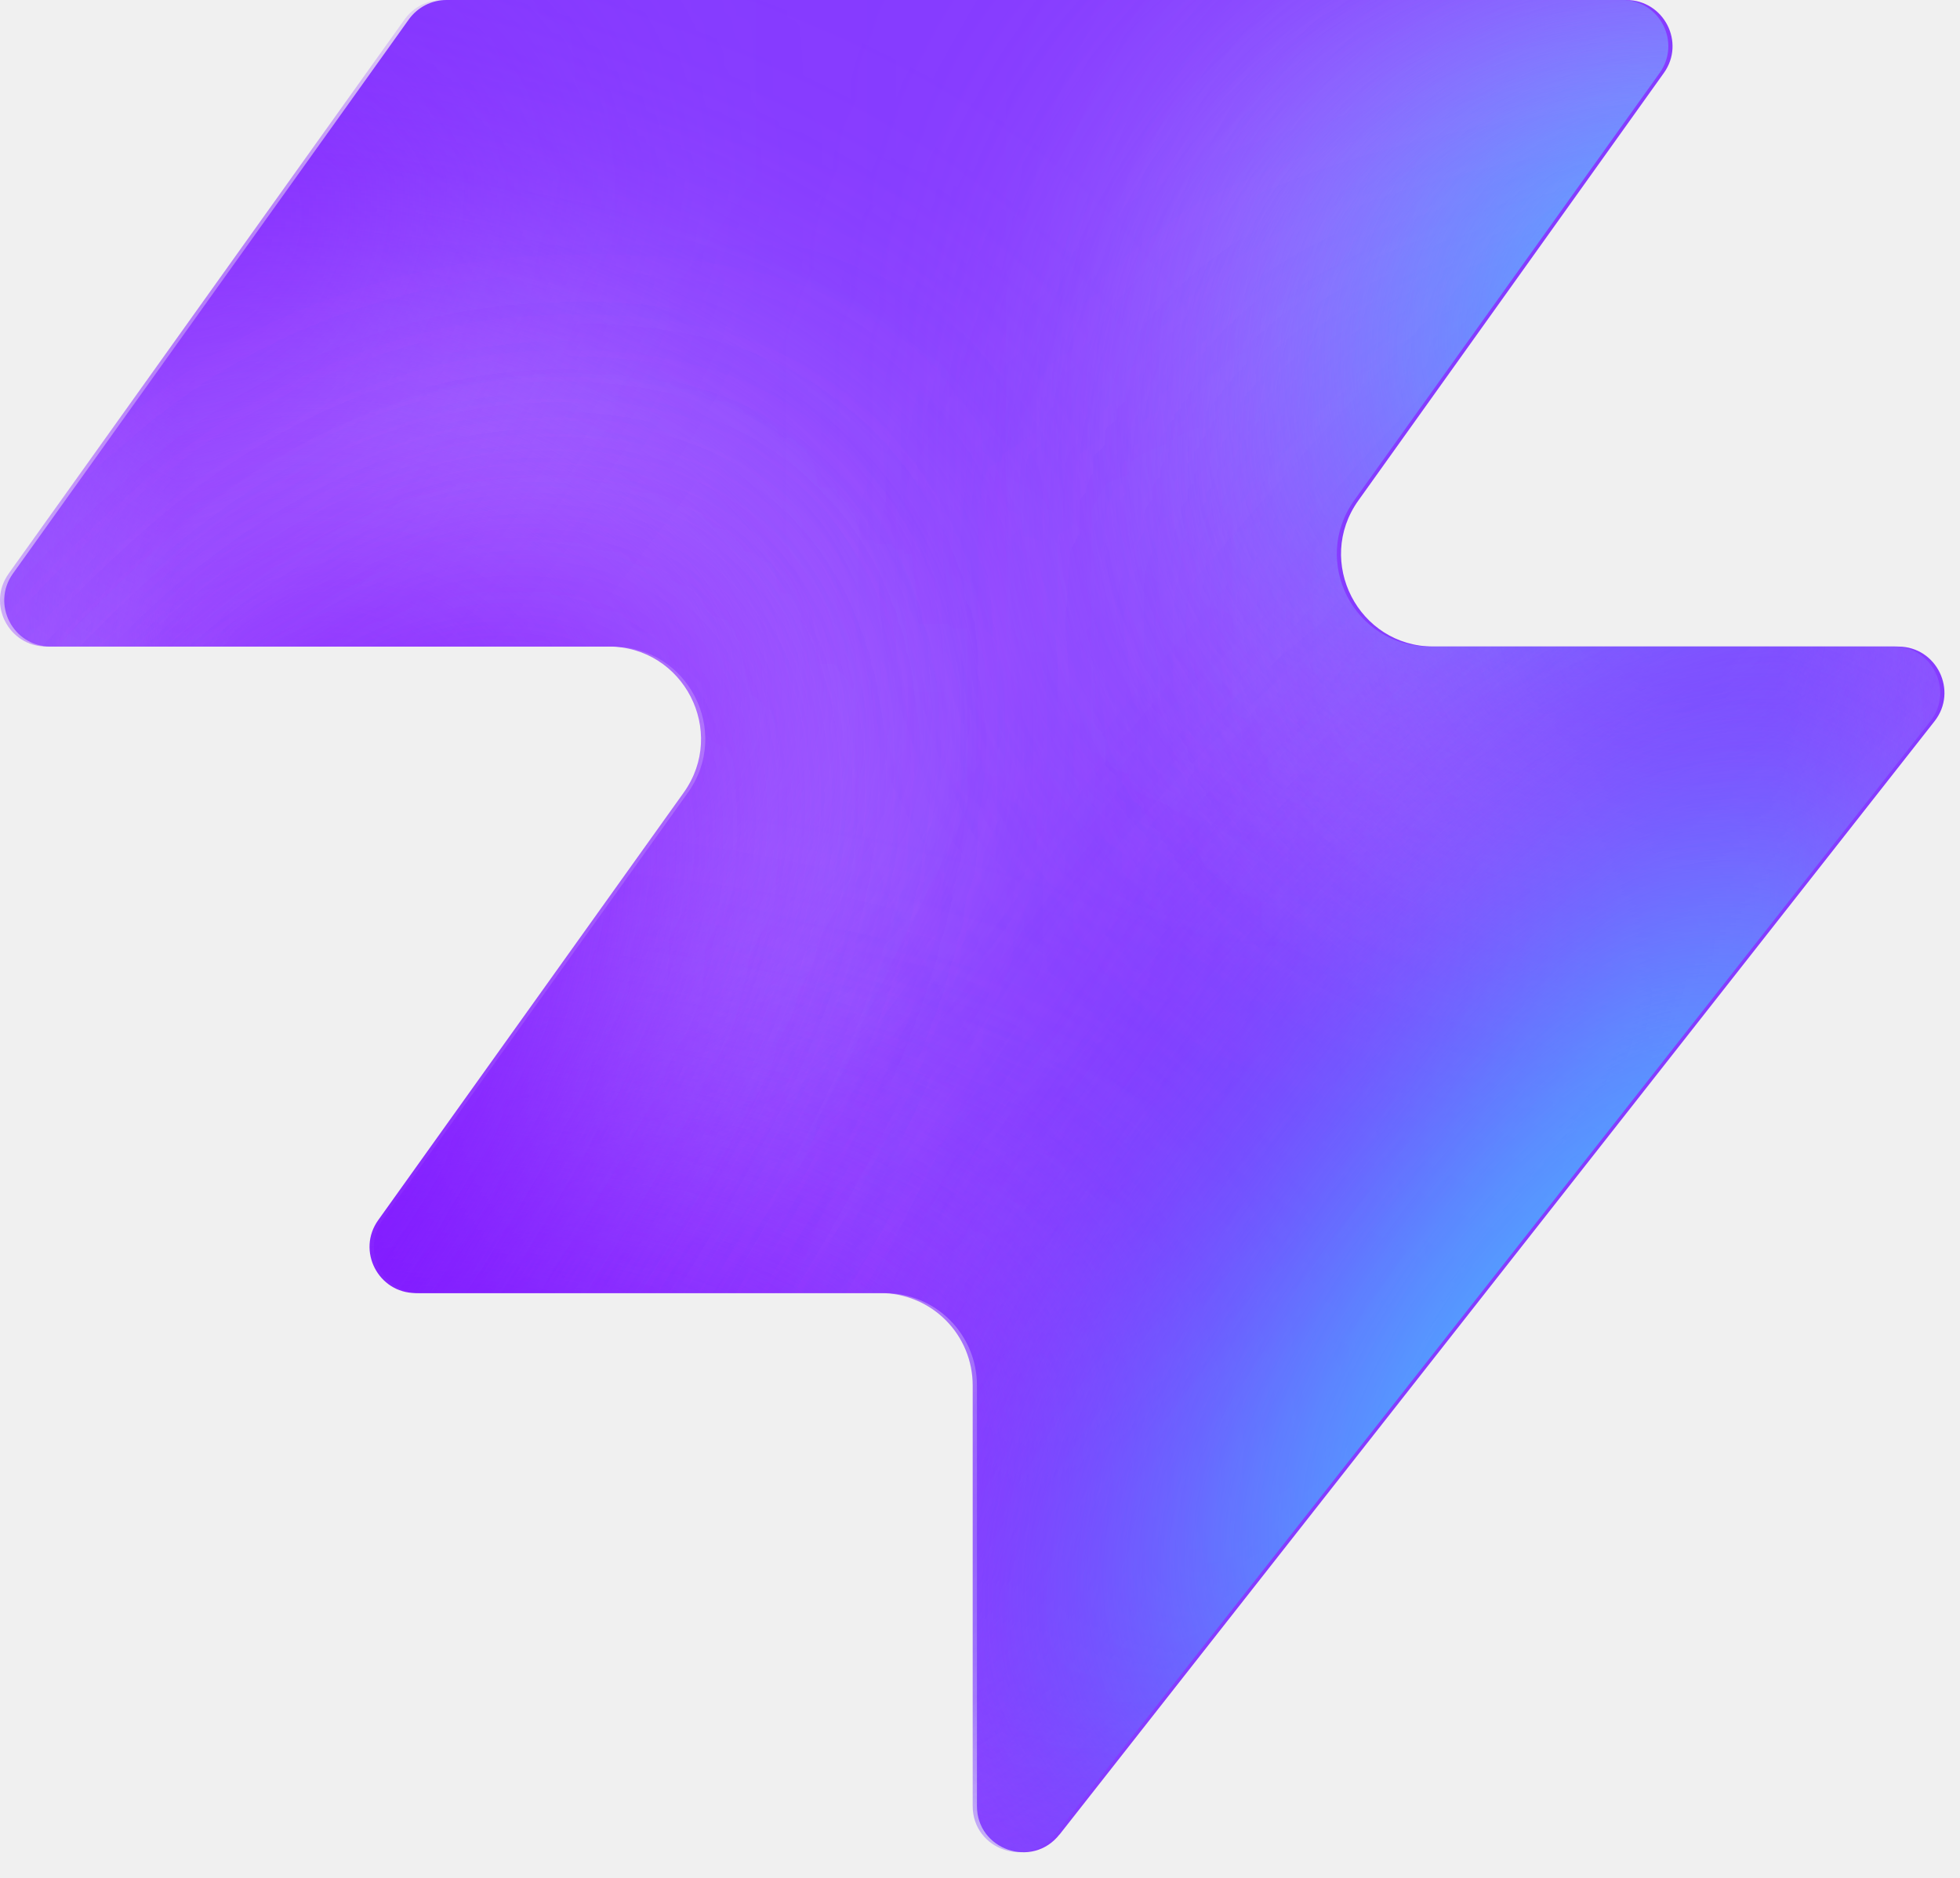
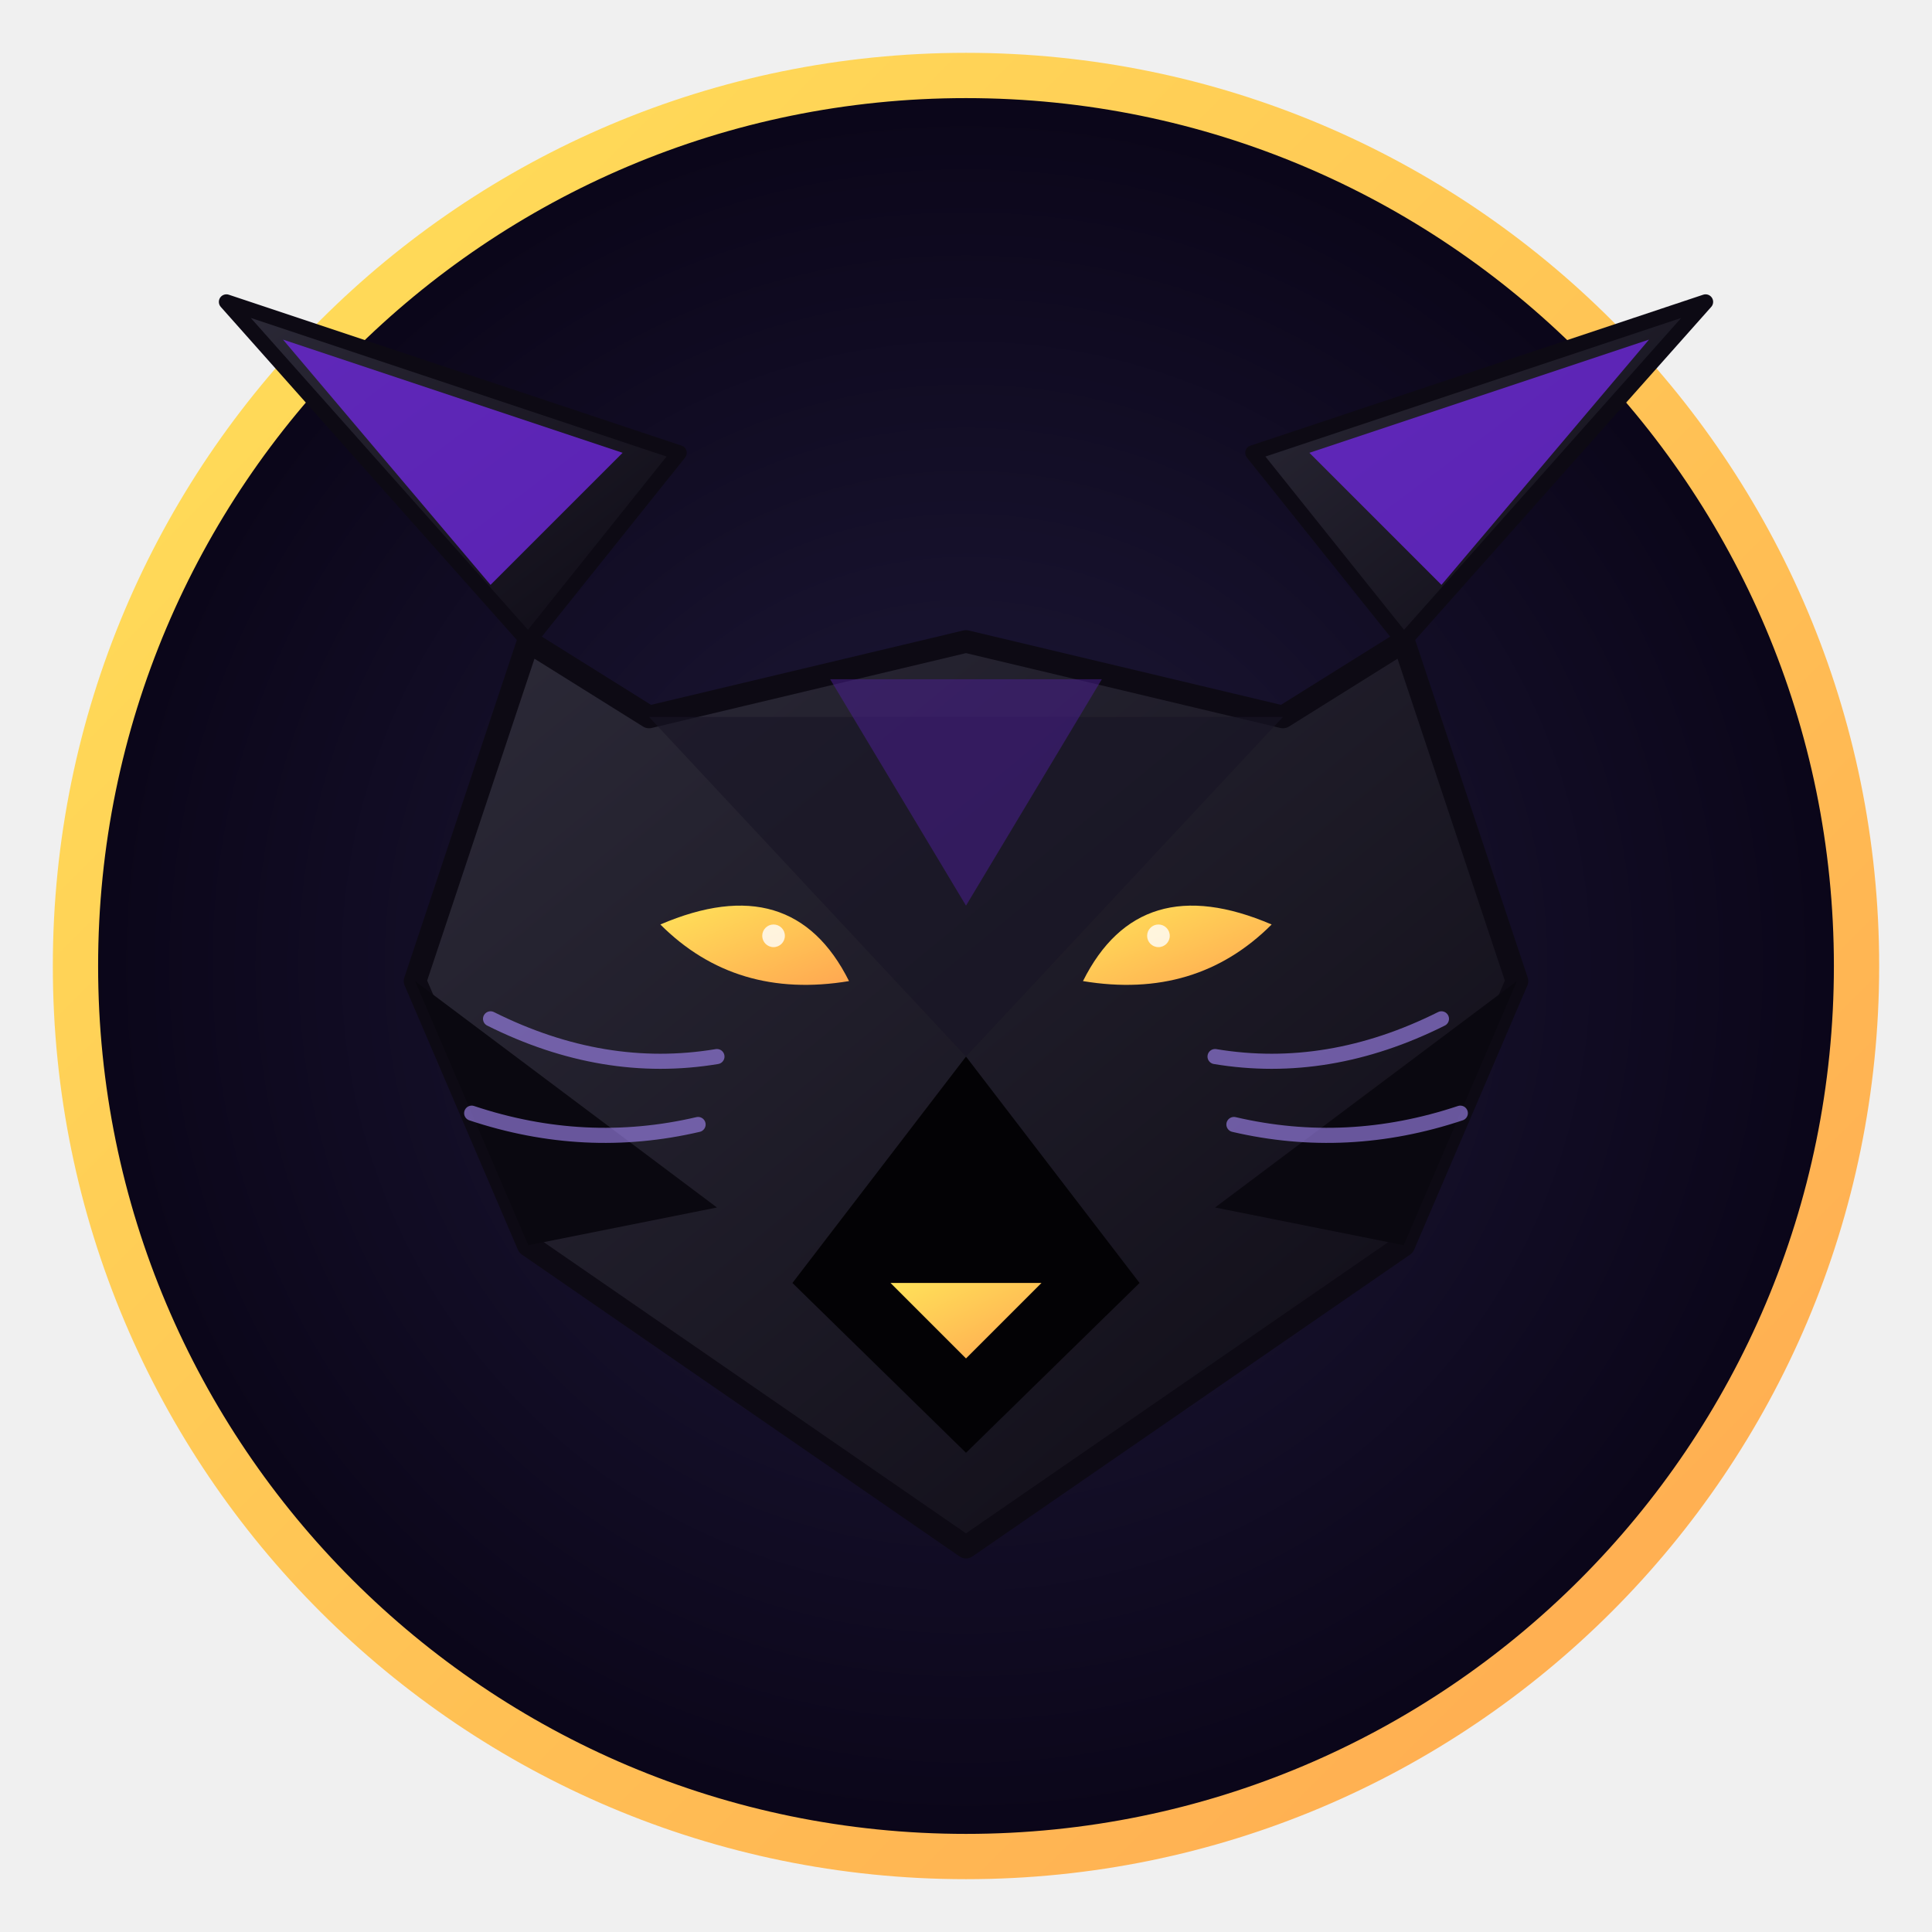
- <svg xmlns="http://www.w3.org/2000/svg" width="48" height="46" fill="none" viewBox="0 0 48 46">
-   <path fill="#863bff" d="M25.946 44.938c-.664.845-2.021.375-2.021-.698V33.937a2.26 2.26 0 0 0-2.262-2.262H10.287c-.92 0-1.456-1.04-.92-1.788l7.48-10.471c1.07-1.497 0-3.578-1.842-3.578H1.237c-.92 0-1.456-1.04-.92-1.788L10.013.474c.214-.297.556-.474.92-.474h28.894c.92 0 1.456 1.04.92 1.788l-7.48 10.471c-1.07 1.498 0 3.579 1.842 3.579h11.377c.943 0 1.473 1.088.89 1.83L25.947 44.94z" style="fill:#863bff;fill:color(display-p3 .525 .23 1);fill-opacity:1" />
-   <mask id="a" width="48" height="46" x="0" y="0" maskUnits="userSpaceOnUse" style="mask-type:alpha">
-     <path fill="#000" d="M25.842 44.938c-.664.844-2.021.375-2.021-.698V33.937a2.26 2.26 0 0 0-2.262-2.262H10.183c-.92 0-1.456-1.04-.92-1.788l7.48-10.471c1.07-1.498 0-3.579-1.842-3.579H1.133c-.92 0-1.456-1.04-.92-1.787L9.91.473c.214-.297.556-.474.92-.474h28.894c.92 0 1.456 1.04.92 1.788l-7.48 10.471c-1.07 1.498 0 3.578 1.842 3.578h11.377c.943 0 1.473 1.088.89 1.832L25.843 44.94z" style="fill:#000;fill-opacity:1" />
-   </mask>
-   <g mask="url(#a)">
-     <g filter="url(#b)">
-       <ellipse cx="5.508" cy="14.704" fill="#ede6ff" rx="5.508" ry="14.704" style="fill:#ede6ff;fill:color(display-p3 .927 .903 1);fill-opacity:1" transform="matrix(.00324 1 1 -.00324 -4.47 31.516)" />
-     </g>
-     <g filter="url(#c)">
-       <ellipse cx="10.399" cy="29.851" fill="#ede6ff" rx="10.399" ry="29.851" style="fill:#ede6ff;fill:color(display-p3 .927 .903 1);fill-opacity:1" transform="matrix(.00324 1 1 -.00324 -39.328 7.883)" />
-     </g>
-     <g filter="url(#d)">
-       <ellipse cx="5.508" cy="30.487" fill="#7e14ff" rx="5.508" ry="30.487" style="fill:#7e14ff;fill:color(display-p3 .492 .077 1);fill-opacity:1" transform="rotate(89.814 -25.913 -14.639)scale(1 -1)" />
-     </g>
-     <g filter="url(#e)">
-       <ellipse cx="5.508" cy="30.599" fill="#7e14ff" rx="5.508" ry="30.599" style="fill:#7e14ff;fill:color(display-p3 .492 .077 1);fill-opacity:1" transform="rotate(89.814 -32.644 -3.334)scale(1 -1)" />
-     </g>
-     <g filter="url(#f)">
-       <ellipse cx="5.508" cy="30.599" fill="#7e14ff" rx="5.508" ry="30.599" style="fill:#7e14ff;fill:color(display-p3 .492 .077 1);fill-opacity:1" transform="matrix(.00324 1 1 -.00324 -34.34 30.47)" />
-     </g>
-     <g filter="url(#g)">
-       <ellipse cx="14.072" cy="22.078" fill="#ede6ff" rx="14.072" ry="22.078" style="fill:#ede6ff;fill:color(display-p3 .927 .903 1);fill-opacity:1" transform="rotate(93.35 24.506 48.493)scale(-1 1)" />
-     </g>
-     <g filter="url(#h)">
-       <ellipse cx="3.47" cy="21.501" fill="#7e14ff" rx="3.47" ry="21.501" style="fill:#7e14ff;fill:color(display-p3 .492 .077 1);fill-opacity:1" transform="rotate(89.009 28.708 47.59)scale(-1 1)" />
-     </g>
-     <g filter="url(#i)">
-       <ellipse cx="3.47" cy="21.501" fill="#7e14ff" rx="3.47" ry="21.501" style="fill:#7e14ff;fill:color(display-p3 .492 .077 1);fill-opacity:1" transform="rotate(89.009 28.708 47.59)scale(-1 1)" />
-     </g>
-     <g filter="url(#j)">
-       <ellipse cx=".387" cy="8.972" fill="#7e14ff" rx="4.407" ry="29.108" style="fill:#7e14ff;fill:color(display-p3 .492 .077 1);fill-opacity:1" transform="rotate(39.51 .387 8.972)" />
-     </g>
-     <g filter="url(#k)">
-       <ellipse cx="47.523" cy="-6.092" fill="#7e14ff" rx="4.407" ry="29.108" style="fill:#7e14ff;fill:color(display-p3 .492 .077 1);fill-opacity:1" transform="rotate(37.892 47.523 -6.092)" />
-     </g>
-     <g filter="url(#l)">
-       <ellipse cx="41.412" cy="6.333" fill="#47bfff" rx="5.971" ry="9.665" style="fill:#47bfff;fill:color(display-p3 .28 .748 1);fill-opacity:1" transform="rotate(37.892 41.412 6.333)" />
-     </g>
-     <g filter="url(#m)">
-       <ellipse cx="-1.879" cy="38.332" fill="#7e14ff" rx="4.407" ry="29.108" style="fill:#7e14ff;fill:color(display-p3 .492 .077 1);fill-opacity:1" transform="rotate(37.892 -1.88 38.332)" />
-     </g>
-     <g filter="url(#n)">
-       <ellipse cx="-1.879" cy="38.332" fill="#7e14ff" rx="4.407" ry="29.108" style="fill:#7e14ff;fill:color(display-p3 .492 .077 1);fill-opacity:1" transform="rotate(37.892 -1.88 38.332)" />
-     </g>
-     <g filter="url(#o)">
-       <ellipse cx="35.651" cy="29.907" fill="#7e14ff" rx="4.407" ry="29.108" style="fill:#7e14ff;fill:color(display-p3 .492 .077 1);fill-opacity:1" transform="rotate(37.892 35.651 29.907)" />
-     </g>
-     <g filter="url(#p)">
-       <ellipse cx="38.418" cy="32.4" fill="#47bfff" rx="5.971" ry="15.297" style="fill:#47bfff;fill:color(display-p3 .28 .748 1);fill-opacity:1" transform="rotate(37.892 38.418 32.4)" />
-     </g>
-   </g>
+ <svg xmlns="http://www.w3.org/2000/svg" viewBox="0 0 512 512" width="100%" height="100%">
  <defs>
-     <filter id="b" width="60.045" height="41.654" x="-19.77" y="16.149" color-interpolation-filters="sRGB" filterUnits="userSpaceOnUse">
-       <feFlood flood-opacity="0" result="BackgroundImageFix" />
-       <feBlend in="SourceGraphic" in2="BackgroundImageFix" result="shape" />
-       <feGaussianBlur result="effect1_foregroundBlur_2002_17158" stdDeviation="7.659" />
-     </filter>
-     <filter id="c" width="90.34" height="51.437" x="-54.613" y="-7.533" color-interpolation-filters="sRGB" filterUnits="userSpaceOnUse">
-       <feFlood flood-opacity="0" result="BackgroundImageFix" />
-       <feBlend in="SourceGraphic" in2="BackgroundImageFix" result="shape" />
-       <feGaussianBlur result="effect1_foregroundBlur_2002_17158" stdDeviation="7.659" />
-     </filter>
-     <filter id="d" width="79.355" height="29.4" x="-49.64" y="2.03" color-interpolation-filters="sRGB" filterUnits="userSpaceOnUse">
-       <feFlood flood-opacity="0" result="BackgroundImageFix" />
-       <feBlend in="SourceGraphic" in2="BackgroundImageFix" result="shape" />
-       <feGaussianBlur result="effect1_foregroundBlur_2002_17158" stdDeviation="4.596" />
-     </filter>
-     <filter id="e" width="79.579" height="29.4" x="-45.045" y="20.029" color-interpolation-filters="sRGB" filterUnits="userSpaceOnUse">
-       <feFlood flood-opacity="0" result="BackgroundImageFix" />
-       <feBlend in="SourceGraphic" in2="BackgroundImageFix" result="shape" />
-       <feGaussianBlur result="effect1_foregroundBlur_2002_17158" stdDeviation="4.596" />
-     </filter>
-     <filter id="f" width="79.579" height="29.4" x="-43.513" y="21.178" color-interpolation-filters="sRGB" filterUnits="userSpaceOnUse">
-       <feFlood flood-opacity="0" result="BackgroundImageFix" />
-       <feBlend in="SourceGraphic" in2="BackgroundImageFix" result="shape" />
-       <feGaussianBlur result="effect1_foregroundBlur_2002_17158" stdDeviation="4.596" />
-     </filter>
-     <filter id="g" width="74.749" height="58.852" x="15.756" y="-17.901" color-interpolation-filters="sRGB" filterUnits="userSpaceOnUse">
-       <feFlood flood-opacity="0" result="BackgroundImageFix" />
-       <feBlend in="SourceGraphic" in2="BackgroundImageFix" result="shape" />
-       <feGaussianBlur result="effect1_foregroundBlur_2002_17158" stdDeviation="7.659" />
-     </filter>
-     <filter id="h" width="61.377" height="25.362" x="23.548" y="2.284" color-interpolation-filters="sRGB" filterUnits="userSpaceOnUse">
-       <feFlood flood-opacity="0" result="BackgroundImageFix" />
-       <feBlend in="SourceGraphic" in2="BackgroundImageFix" result="shape" />
-       <feGaussianBlur result="effect1_foregroundBlur_2002_17158" stdDeviation="4.596" />
-     </filter>
-     <filter id="i" width="61.377" height="25.362" x="23.548" y="2.284" color-interpolation-filters="sRGB" filterUnits="userSpaceOnUse">
-       <feFlood flood-opacity="0" result="BackgroundImageFix" />
-       <feBlend in="SourceGraphic" in2="BackgroundImageFix" result="shape" />
-       <feGaussianBlur result="effect1_foregroundBlur_2002_17158" stdDeviation="4.596" />
-     </filter>
-     <filter id="j" width="56.045" height="63.649" x="-27.636" y="-22.853" color-interpolation-filters="sRGB" filterUnits="userSpaceOnUse">
-       <feFlood flood-opacity="0" result="BackgroundImageFix" />
-       <feBlend in="SourceGraphic" in2="BackgroundImageFix" result="shape" />
-       <feGaussianBlur result="effect1_foregroundBlur_2002_17158" stdDeviation="4.596" />
-     </filter>
-     <filter id="k" width="54.814" height="64.646" x="20.116" y="-38.415" color-interpolation-filters="sRGB" filterUnits="userSpaceOnUse">
-       <feFlood flood-opacity="0" result="BackgroundImageFix" />
-       <feBlend in="SourceGraphic" in2="BackgroundImageFix" result="shape" />
-       <feGaussianBlur result="effect1_foregroundBlur_2002_17158" stdDeviation="4.596" />
-     </filter>
-     <filter id="l" width="33.541" height="35.313" x="24.641" y="-11.323" color-interpolation-filters="sRGB" filterUnits="userSpaceOnUse">
-       <feFlood flood-opacity="0" result="BackgroundImageFix" />
-       <feBlend in="SourceGraphic" in2="BackgroundImageFix" result="shape" />
-       <feGaussianBlur result="effect1_foregroundBlur_2002_17158" stdDeviation="4.596" />
-     </filter>
-     <filter id="m" width="54.814" height="64.646" x="-29.286" y="6.009" color-interpolation-filters="sRGB" filterUnits="userSpaceOnUse">
-       <feFlood flood-opacity="0" result="BackgroundImageFix" />
-       <feBlend in="SourceGraphic" in2="BackgroundImageFix" result="shape" />
-       <feGaussianBlur result="effect1_foregroundBlur_2002_17158" stdDeviation="4.596" />
-     </filter>
-     <filter id="n" width="54.814" height="64.646" x="-29.286" y="6.009" color-interpolation-filters="sRGB" filterUnits="userSpaceOnUse">
-       <feFlood flood-opacity="0" result="BackgroundImageFix" />
-       <feBlend in="SourceGraphic" in2="BackgroundImageFix" result="shape" />
-       <feGaussianBlur result="effect1_foregroundBlur_2002_17158" stdDeviation="4.596" />
-     </filter>
-     <filter id="o" width="54.814" height="64.646" x="8.244" y="-2.416" color-interpolation-filters="sRGB" filterUnits="userSpaceOnUse">
-       <feFlood flood-opacity="0" result="BackgroundImageFix" />
-       <feBlend in="SourceGraphic" in2="BackgroundImageFix" result="shape" />
-       <feGaussianBlur result="effect1_foregroundBlur_2002_17158" stdDeviation="4.596" />
-     </filter>
-     <filter id="p" width="39.409" height="43.623" x="18.713" y="10.588" color-interpolation-filters="sRGB" filterUnits="userSpaceOnUse">
-       <feFlood flood-opacity="0" result="BackgroundImageFix" />
-       <feBlend in="SourceGraphic" in2="BackgroundImageFix" result="shape" />
-       <feGaussianBlur result="effect1_foregroundBlur_2002_17158" stdDeviation="4.596" />
-     </filter>
+     <radialGradient id="bg-grad" cx="50%" cy="50%" r="50%">
+       <stop offset="0%" stop-color="#1f1a3a" />
+       <stop offset="100%" stop-color="#0a0518" />
+     </radialGradient>
+     <linearGradient id="gold-grad" x1="0%" y1="0%" x2="100%" y2="100%">
+       <stop offset="0%" stop-color="#ffe259" />
+       <stop offset="100%" stop-color="#ffa751" />
+     </linearGradient>
+     <linearGradient id="panther-grad" x1="0%" y1="0%" x2="100%" y2="100%">
+       <stop offset="0%" stop-color="#2c2a38" />
+       <stop offset="100%" stop-color="#0d0a14" />
+     </linearGradient>
  </defs>
+   <circle cx="256" cy="256" r="236" fill="url(#bg-grad)" stroke="url(#gold-grad)" stroke-width="12" />
+   <path d="M140,170 L60,80 L180,120 Z" fill="url(#panther-grad)" stroke="#0d0a14" stroke-width="4" stroke-linejoin="round" />
+   <path d="M130,155 L75,90 L165,120 Z" fill="#6d28d9" opacity="0.8" />
+   <path d="M372,170 L452,80 L332,120 Z" fill="url(#panther-grad)" stroke="#0d0a14" stroke-width="4" stroke-linejoin="round" />
+   <path d="M382,155 L437,90 L347,120 Z" fill="#6d28d9" opacity="0.8" />
+   <path d="M140,170 L110,260 L140,330 L256,410 L372,330 L402,260 L372,170 L340,190 L256,170 L172,190 Z" fill="url(#panther-grad)" stroke="#0d0a14" stroke-width="6" stroke-linejoin="round" />
+   <path d="M172,190 L256,280 L340,190 Z" fill="#181424" opacity="0.6" />
+   <path d="M220,180 L256,240 L292,180 Z" fill="#4c1d95" opacity="0.5" />
+   <path d="M110,260 L190,320 L140,330 Z" fill="#0a0810" />
+   <path d="M402,260 L322,320 L372,330 Z" fill="#0a0810" />
+   <path d="M256,280 L210,340 L256,385 L302,340 Z" fill="#030205" />
+   <path d="M236,340 L276,340 L256,360 Z" fill="url(#gold-grad)" />
+   <path d="M175,245 Q210,230 225,260 Q195,265 175,245 Z" fill="url(#gold-grad)" />
+   <circle cx="205" cy="248" r="3" fill="#ffffff" opacity="0.8" />
+   <path d="M337,245 Q302,230 287,260 Q317,265 337,245 Z" fill="url(#gold-grad)" />
+   <circle cx="307" cy="248" r="3" fill="#ffffff" opacity="0.8" />
+   <path d="M130,270 Q160,285 190,280" stroke="#a78bfa" stroke-width="4" stroke-linecap="round" fill="none" opacity="0.6" />
+   <path d="M382,270 Q352,285 322,280" stroke="#a78bfa" stroke-width="4" stroke-linecap="round" fill="none" opacity="0.6" />
+   <path d="M125,295 Q155,305 185,298" stroke="#a78bfa" stroke-width="4" stroke-linecap="round" fill="none" opacity="0.6" />
+   <path d="M387,295 Q357,305 327,298" stroke="#a78bfa" stroke-width="4" stroke-linecap="round" fill="none" opacity="0.6" />
</svg>
